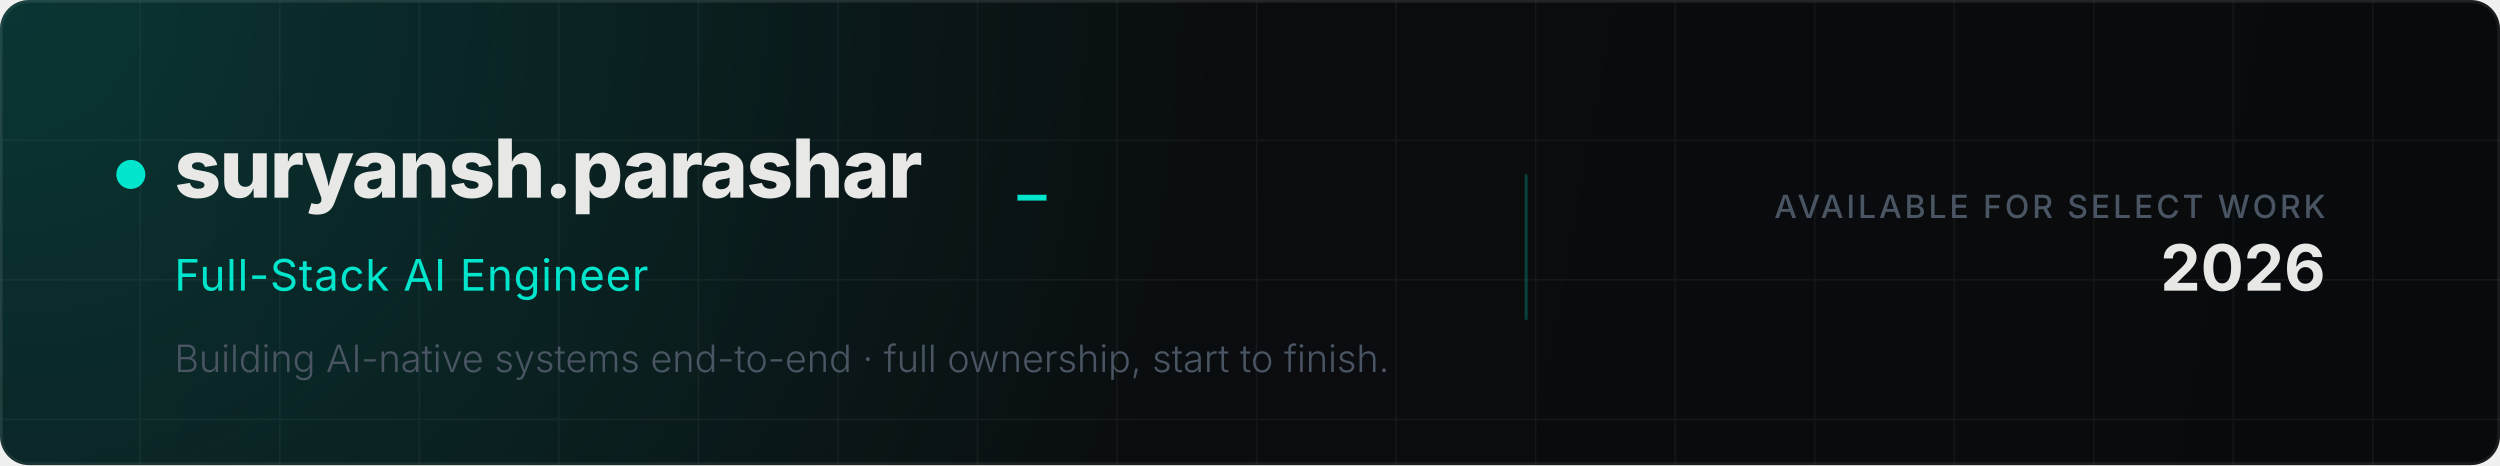
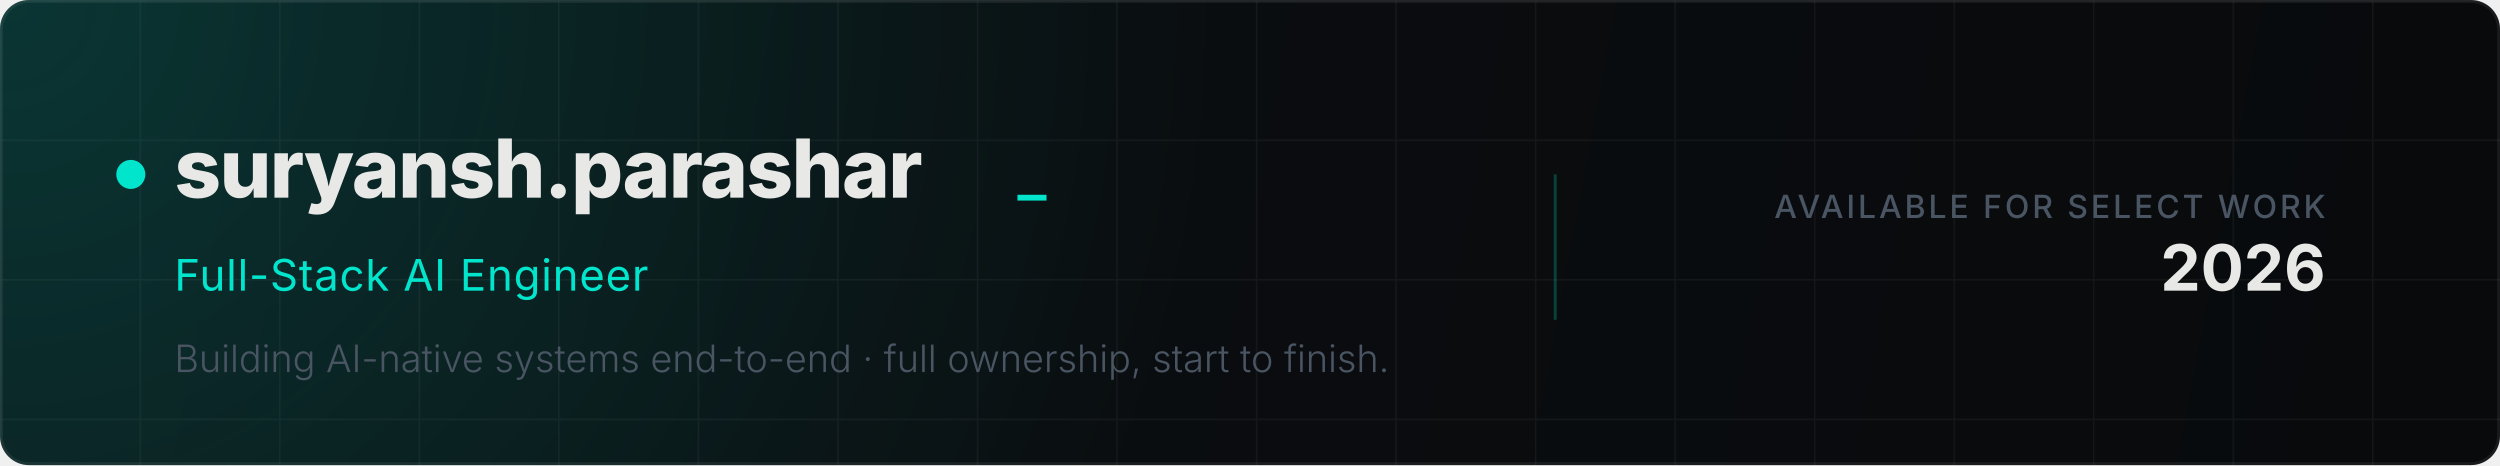
<svg xmlns="http://www.w3.org/2000/svg" width="860" height="160" viewBox="0 0 860 160">
  <defs>
    <linearGradient id="bg" x1="0" y1="0" x2="860" y2="160" gradientUnits="userSpaceOnUse">
      <stop offset="0%" stop-color="#0c0f12" />
      <stop offset="100%" stop-color="#080a0c" />
    </linearGradient>
    <radialGradient id="glow" cx="0" cy="0" r="1" gradientUnits="userSpaceOnUse" gradientTransform="translate(0 0) scale(420)">
      <stop offset="0%" stop-color="#00e5cc" stop-opacity="0.18" />
      <stop offset="100%" stop-color="#00e5cc" stop-opacity="0" />
    </radialGradient>
    <pattern id="grid" width="48" height="48" patternUnits="userSpaceOnUse">
      <path d="M48 0L0 0 0 48" fill="none" stroke="white" stroke-opacity="0.05" stroke-width="1" />
    </pattern>
  </defs>
  <rect width="860" height="160" rx="10" fill="url(#bg)" />
  <rect width="860" height="160" rx="10" fill="url(#grid)" />
  <rect width="860" height="160" rx="10" fill="url(#glow)" />
  <rect x="0.5" y="0.5" width="859" height="159" rx="9.5" stroke="white" stroke-opacity="0.07" fill="none" />
  <circle cx="45" cy="60" r="5" fill="#00e5cc" />
  <text x="60" y="68" font-family="'Sora','Inter',sans-serif" font-size="28" font-weight="800" letter-spacing="-0.5" fill="#e8e8e6">suryansh.parashar</text>
  <line x1="350" y1="68" x2="360" y2="68" stroke="#00e5cc" stroke-width="2" />
  <text x="60" y="100" font-family="'Inter',sans-serif" font-size="15" font-weight="400" fill="#00e5cc" letter-spacing="0.3">Full-Stack AI Engineer</text>
  <text x="60" y="128" font-family="'Inter',sans-serif" font-size="13" font-weight="300" fill="#4a5563">
    Building AI-native systems end-to-end · full ownership, start to finish.
  </text>
  <text x="800" y="75" font-family="'Inter',sans-serif" font-size="11" font-weight="500" fill="#4a5563" text-anchor="end" letter-spacing="1">AVAILABLE FOR SELECT WORK</text>
  <text x="800" y="100" font-family="'Inter',sans-serif" font-size="22" font-weight="700" fill="#e8e8e6" text-anchor="end">2026</text>
-   <line x1="525" y1="60" x2="525" y2="110" stroke="#00e5cc" stroke-opacity="0.25" stroke-width="1" />
+   <line x1="535" y1="60" x2="535" y2="110" stroke="#00e5cc" stroke-opacity="0.25" stroke-width="1" />
</svg>
